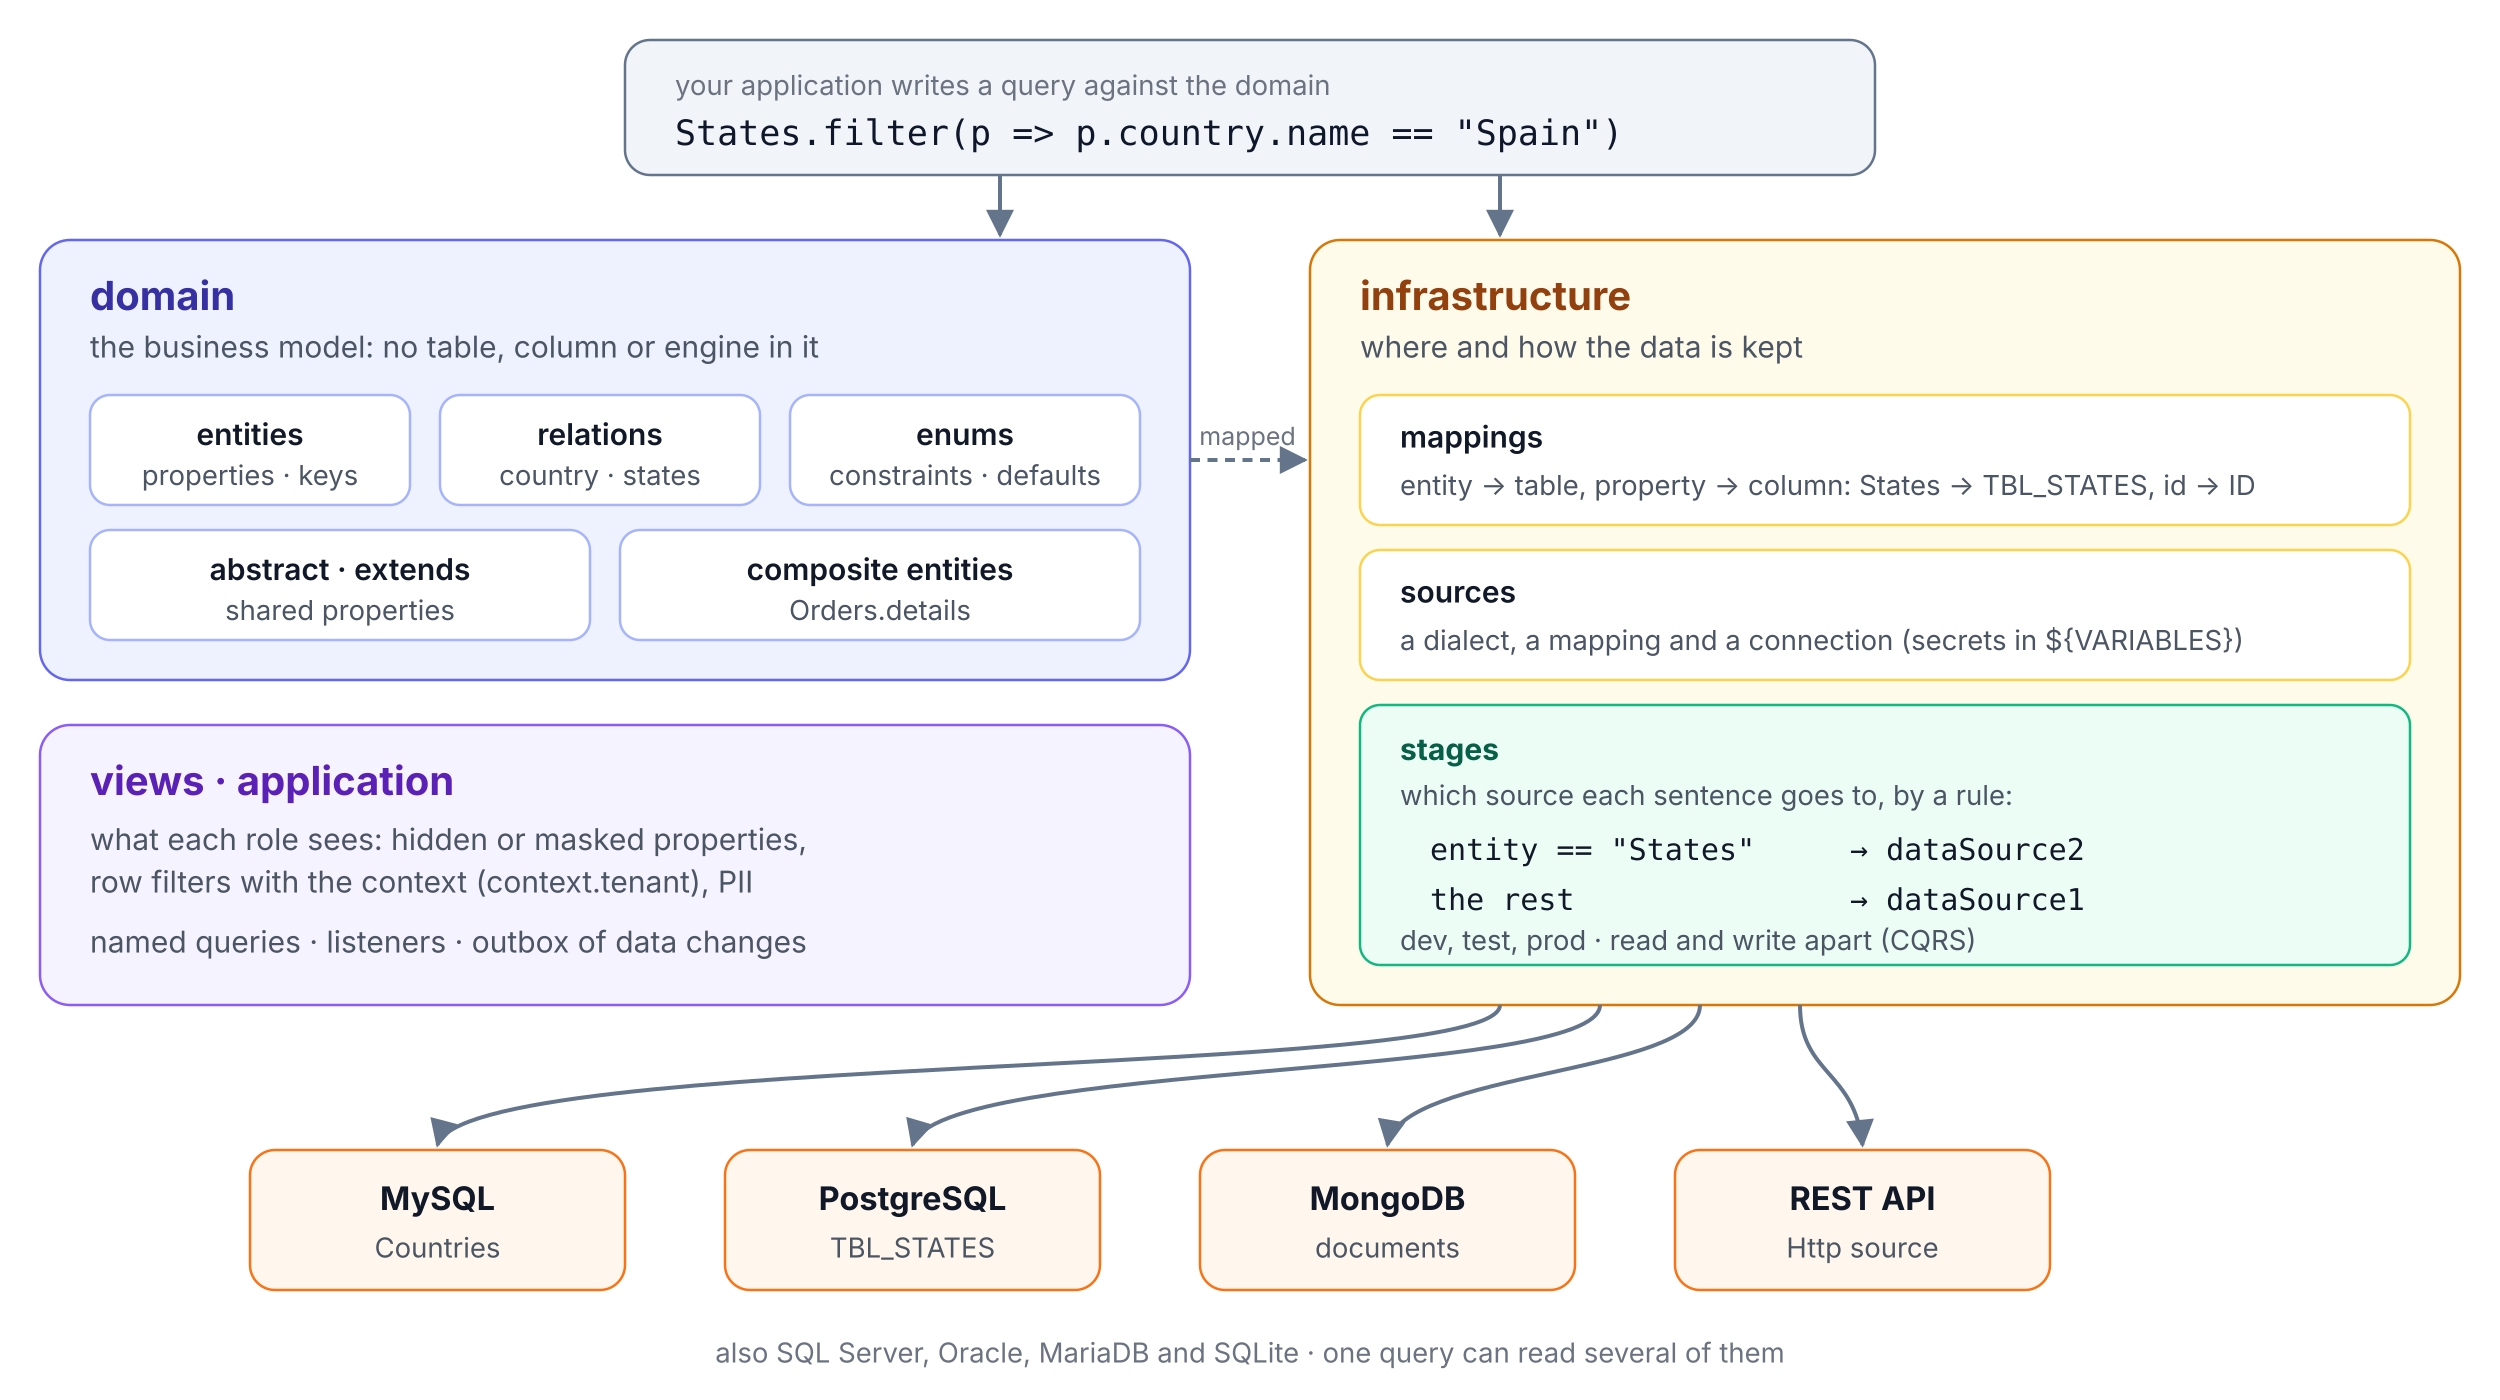
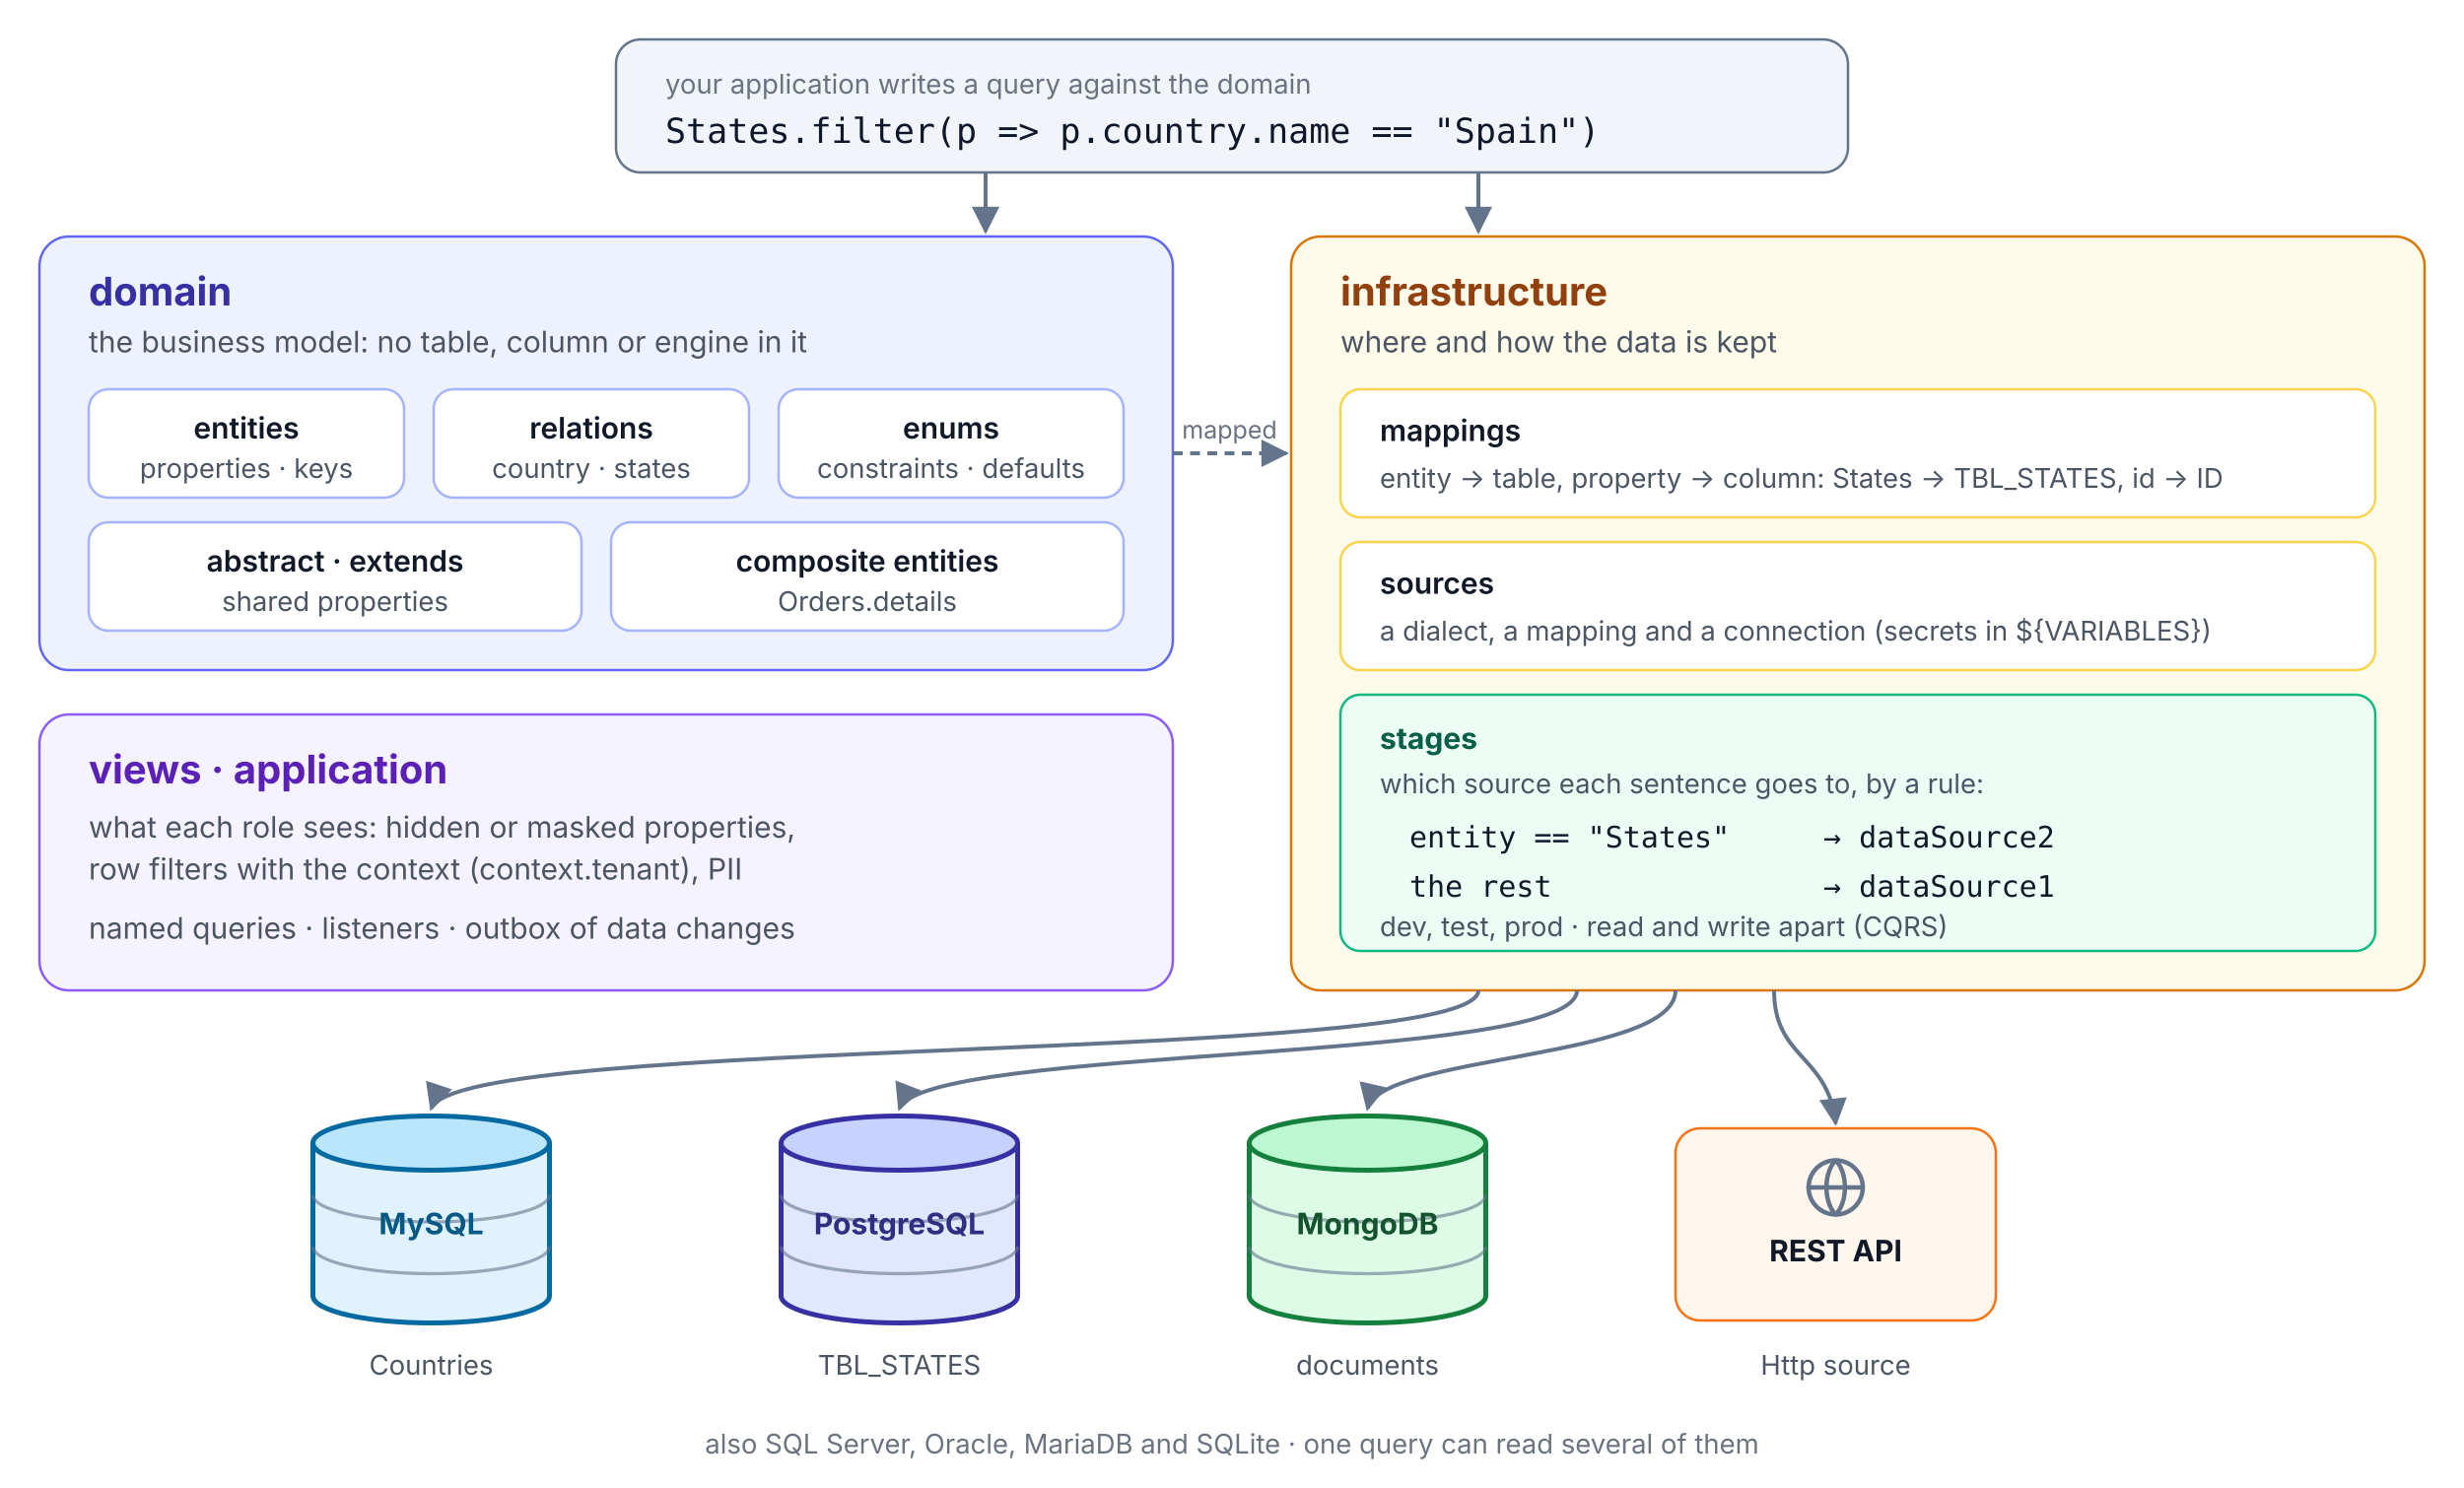
- <svg xmlns="http://www.w3.org/2000/svg" width="1000" height="560" viewBox="0 0 1000 560" font-family="system-ui, -apple-system, 'Segoe UI', sans-serif">
+ <svg xmlns="http://www.w3.org/2000/svg" width="1000" height="604" viewBox="0 0 1000 604" font-family="system-ui, -apple-system, 'Segoe UI', sans-serif">
  <style>
    .bg { fill: #ffffff } .t { fill: #111827 } .s { fill: #4b5563 } .m { fill: #6b7280 }
    .q { fill: #f1f5f9; stroke: #64748b } .code { fill: #0f172a }
    .dom { fill: #eef2ff; stroke: #6366f1 } .domt { fill: #3730a3 } .chip { fill: #ffffff; stroke: #a5b4fc }
    .view { fill: #f5f3ff; stroke: #8b5cf6 } .viewt { fill: #5b21b6 }
    .inf { fill: #fffbeb; stroke: #d97706 } .inft { fill: #92400e } .ichip { fill: #ffffff; stroke: #fcd34d }
    .stg { fill: #ecfdf5; stroke: #10b981 } .stgt { fill: #065f46 }
    .src { fill: #fff7ed; stroke: #f97316 }
    .ln { stroke: #64748b } .hd { fill: #64748b }
+     .mysql { fill: #e0f2fe; stroke: #0369a1 } .mysqltop { fill: #bae6fd; stroke: #0369a1 } .mysqlt { fill: #075985 }
+     .pg { fill: #e0e7ff; stroke: #3730a3 } .pgtop { fill: #c7d2fe; stroke: #3730a3 } .pgt { fill: #312e81 }
+     .mongo { fill: #dcfce7; stroke: #15803d } .mongotop { fill: #bbf7d0; stroke: #15803d } .mongot { fill: #14532d }
    @media (prefers-color-scheme: dark) {
      .bg { fill: #0f172a } .t { fill: #e5e7eb } .s { fill: #9ca3af } .m { fill: #9ca3af }
      .q { fill: #1e293b; stroke: #94a3b8 } .code { fill: #e2e8f0 }
      .dom { fill: #1e1b4b; stroke: #818cf8 } .domt { fill: #a5b4fc } .chip { fill: #0f172a; stroke: #6366f1 }
      .view { fill: #2e1065; stroke: #a78bfa } .viewt { fill: #c4b5fd }
      .inf { fill: #422006; stroke: #f59e0b } .inft { fill: #fcd34d } .ichip { fill: #0f172a; stroke: #b45309 }
      .stg { fill: #064e3b; stroke: #34d399 } .stgt { fill: #6ee7b7 }
      .src { fill: #431407; stroke: #fb923c }
      .ln { stroke: #94a3b8 } .hd { fill: #94a3b8 }
+       .mysql { fill: #0c4a6e; stroke: #38bdf8 } .mysqltop { fill: #075985; stroke: #38bdf8 } .mysqlt { fill: #e0f2fe }
+       .pg { fill: #312e81; stroke: #818cf8 } .pgtop { fill: #3730a3; stroke: #818cf8 } .pgt { fill: #e0e7ff }
+       .mongo { fill: #14532d; stroke: #4ade80 } .mongotop { fill: #166534; stroke: #4ade80 } .mongot { fill: #dcfce7 }
    }
  </style>
-   <rect class="bg" width="1000" height="560" />
+   <rect class="bg" width="1000" height="604" />
  <defs>
    <marker id="a" viewBox="0 0 10 10" refX="9" refY="5" markerWidth="7" markerHeight="7" orient="auto">
      <path class="hd" d="M0 0L10 5L0 10z" />
    </marker>
  </defs>
  <rect class="q" x="250" y="16" width="500" height="54" rx="10" />
  <text class="m" x="270" y="38" font-size="11">your application writes a query against the domain</text>
  <text class="code" x="270" y="58" font-size="14" font-family="ui-monospace, Menlo, monospace">States.filter(p =&gt; p.country.name == "Spain")</text>
  <rect class="dom" x="16" y="96" width="460" height="176" rx="12" />
  <text class="domt" x="36" y="124" font-size="16" font-weight="700">domain</text>
  <text class="s" x="36" y="143" font-size="12">the business model: no table, column or engine in it</text>
  <g font-size="12">
    <rect class="chip" x="36" y="158" width="128" height="44" rx="8" />
    <text class="t" x="100" y="178" text-anchor="middle" font-weight="600">entities</text>
    <text class="s" x="100" y="194" text-anchor="middle" font-size="11">properties · keys</text>
    <rect class="chip" x="176" y="158" width="128" height="44" rx="8" />
    <text class="t" x="240" y="178" text-anchor="middle" font-weight="600">relations</text>
    <text class="s" x="240" y="194" text-anchor="middle" font-size="11">country · states</text>
    <rect class="chip" x="316" y="158" width="140" height="44" rx="8" />
    <text class="t" x="386" y="178" text-anchor="middle" font-weight="600">enums</text>
    <text class="s" x="386" y="194" text-anchor="middle" font-size="11">constraints · defaults</text>
    <rect class="chip" x="36" y="212" width="200" height="44" rx="8" />
    <text class="t" x="136" y="232" text-anchor="middle" font-weight="600">abstract · extends</text>
    <text class="s" x="136" y="248" text-anchor="middle" font-size="11">shared properties</text>
    <rect class="chip" x="248" y="212" width="208" height="44" rx="8" />
    <text class="t" x="352" y="232" text-anchor="middle" font-weight="600">composite entities</text>
    <text class="s" x="352" y="248" text-anchor="middle" font-size="11">Orders.details</text>
  </g>
  <rect class="view" x="16" y="290" width="460" height="112" rx="12" />
  <text class="viewt" x="36" y="318" font-size="16" font-weight="700">views · application</text>
  <text class="s" x="36" y="340" font-size="12">what each role sees: hidden or masked properties,</text>
  <text class="s" x="36" y="357" font-size="12">row filters with the context (context.tenant), PII</text>
  <text class="s" x="36" y="381" font-size="12">named queries · listeners · outbox of data changes</text>
  <rect class="inf" x="524" y="96" width="460" height="306" rx="12" />
  <text class="inft" x="544" y="124" font-size="16" font-weight="700">infrastructure</text>
  <text class="s" x="544" y="143" font-size="12">where and how the data is kept</text>
  <g font-size="12">
    <rect class="ichip" x="544" y="158" width="420" height="52" rx="8" />
    <text class="t" x="560" y="179" font-weight="600">mappings</text>
    <text class="s" x="560" y="198" font-size="11">entity → table, property → column: States → TBL_STATES, id → ID</text>
    <rect class="ichip" x="544" y="220" width="420" height="52" rx="8" />
    <text class="t" x="560" y="241" font-weight="600">sources</text>
    <text class="s" x="560" y="260" font-size="11">a dialect, a mapping and a connection (secrets in ${VARIABLES})</text>
    <rect class="stg" x="544" y="282" width="420" height="104" rx="8" />
    <text class="stgt" x="560" y="304" font-weight="700">stages</text>
    <text class="s" x="560" y="322" font-size="11">which source each sentence goes to, by a rule:</text>
    <text class="t" x="572" y="344" font-size="12" font-family="ui-monospace, Menlo, monospace">entity == "States"</text>
    <text class="t" x="740" y="344" font-size="12" font-family="ui-monospace, Menlo, monospace">→ dataSource2</text>
    <text class="t" x="572" y="364" font-size="12" font-family="ui-monospace, Menlo, monospace">the rest</text>
    <text class="t" x="740" y="364" font-size="12" font-family="ui-monospace, Menlo, monospace">→ dataSource1</text>
    <text class="s" x="560" y="380" font-size="11">dev, test, prod · read and write apart (CQRS)</text>
  </g>
  <g font-size="13">
-     <rect class="src" x="100" y="460" width="150" height="56" rx="10" />
-     <text class="t" x="175" y="484" text-anchor="middle" font-weight="700">MySQL</text>
-     <text class="s" x="175" y="503" text-anchor="middle" font-size="11">Countries</text>
-     <rect class="src" x="290" y="460" width="150" height="56" rx="10" />
-     <text class="t" x="365" y="484" text-anchor="middle" font-weight="700">PostgreSQL</text>
-     <text class="s" x="365" y="503" text-anchor="middle" font-size="11">TBL_STATES</text>
-     <rect class="src" x="480" y="460" width="150" height="56" rx="10" />
-     <text class="t" x="555" y="484" text-anchor="middle" font-weight="700">MongoDB</text>
-     <text class="s" x="555" y="503" text-anchor="middle" font-size="11">documents</text>
-     <rect class="src" x="670" y="460" width="150" height="56" rx="10" />
-     <text class="t" x="745" y="484" text-anchor="middle" font-weight="700">REST API</text>
-     <text class="s" x="745" y="503" text-anchor="middle" font-size="11">Http source</text>
-     <text class="m" x="500" y="545" text-anchor="middle" font-size="11">also SQL Server, Oracle, MariaDB and SQLite · one query can read several of them</text>
+     <g stroke-width="2">
+       <path class="mysql" d="M127 464V526A48 11 0 0 0 223 526V464" />
+       <path class="ln" d="M127 485A48 11 0 0 0 223 485M127 506A48 11 0 0 0 223 506" fill="none" stroke-width="1.3" opacity="0.6" />
+       <ellipse class="mysqltop" cx="175" cy="464" rx="48" ry="11" />
+     </g>
+     <text class="mysqlt" x="175" y="501" text-anchor="middle" font-size="12" font-weight="700">MySQL</text>
+     <text class="s" x="175" y="558" text-anchor="middle" font-size="11">Countries</text>
+     <g stroke-width="2">
+       <path class="pg" d="M317 464V526A48 11 0 0 0 413 526V464" />
+       <path class="ln" d="M317 485A48 11 0 0 0 413 485M317 506A48 11 0 0 0 413 506" fill="none" stroke-width="1.3" opacity="0.6" />
+       <ellipse class="pgtop" cx="365" cy="464" rx="48" ry="11" />
+     </g>
+     <text class="pgt" x="365" y="501" text-anchor="middle" font-size="12" font-weight="700">PostgreSQL</text>
+     <text class="s" x="365" y="558" text-anchor="middle" font-size="11">TBL_STATES</text>
+     <g stroke-width="2">
+       <path class="mongo" d="M507 464V526A48 11 0 0 0 603 526V464" />
+       <path class="ln" d="M507 485A48 11 0 0 0 603 485M507 506A48 11 0 0 0 603 506" fill="none" stroke-width="1.3" opacity="0.6" />
+       <ellipse class="mongotop" cx="555" cy="464" rx="48" ry="11" />
+     </g>
+     <text class="mongot" x="555" y="501" text-anchor="middle" font-size="12" font-weight="700">MongoDB</text>
+     <text class="s" x="555" y="558" text-anchor="middle" font-size="11">documents</text>
+     <rect class="src" x="680" y="458" width="130" height="78" rx="10" />
+     <g class="ln" fill="none" stroke-width="1.8" stroke-linecap="round">
+       <circle cx="745" cy="482" r="11" />
+       <path d="M734 482H756M745 471c-5 5-5 17 0 22M745 471c5 5 5 17 0 22" />
+     </g>
+     <text class="t" x="745" y="512" text-anchor="middle" font-weight="700" font-size="12">REST API</text>
+     <text class="s" x="745" y="558" text-anchor="middle" font-size="11">Http source</text>
+     <text class="m" x="500" y="590" text-anchor="middle" font-size="11">also SQL Server, Oracle, MariaDB and SQLite · one query can read several of them</text>
  </g>
  <g class="ln" stroke-width="1.6" fill="none" marker-end="url(#a)">
    <path d="M400 70V94" />
    <path d="M600 70V94" />
    <path d="M476 184H522" stroke-dasharray="4 3" />
-     <path d="M600 402C600 432 185 420 175 458" />
-     <path d="M640 402C640 432 375 424 365 458" />
-     <path d="M680 402C680 430 560 428 555 458" />
-     <path d="M720 402C720 430 742 428 745 458" />
+     <path d="M600 402C600 432 185 420 175 450" />
+     <path d="M640 402C640 432 375 424 365 450" />
+     <path d="M680 402C680 430 560 428 555 450" />
+     <path d="M720 402C720 430 742 428 745 456" />
  </g>
  <text class="m" x="499" y="178" text-anchor="middle" font-size="10">mapped</text>
</svg>
